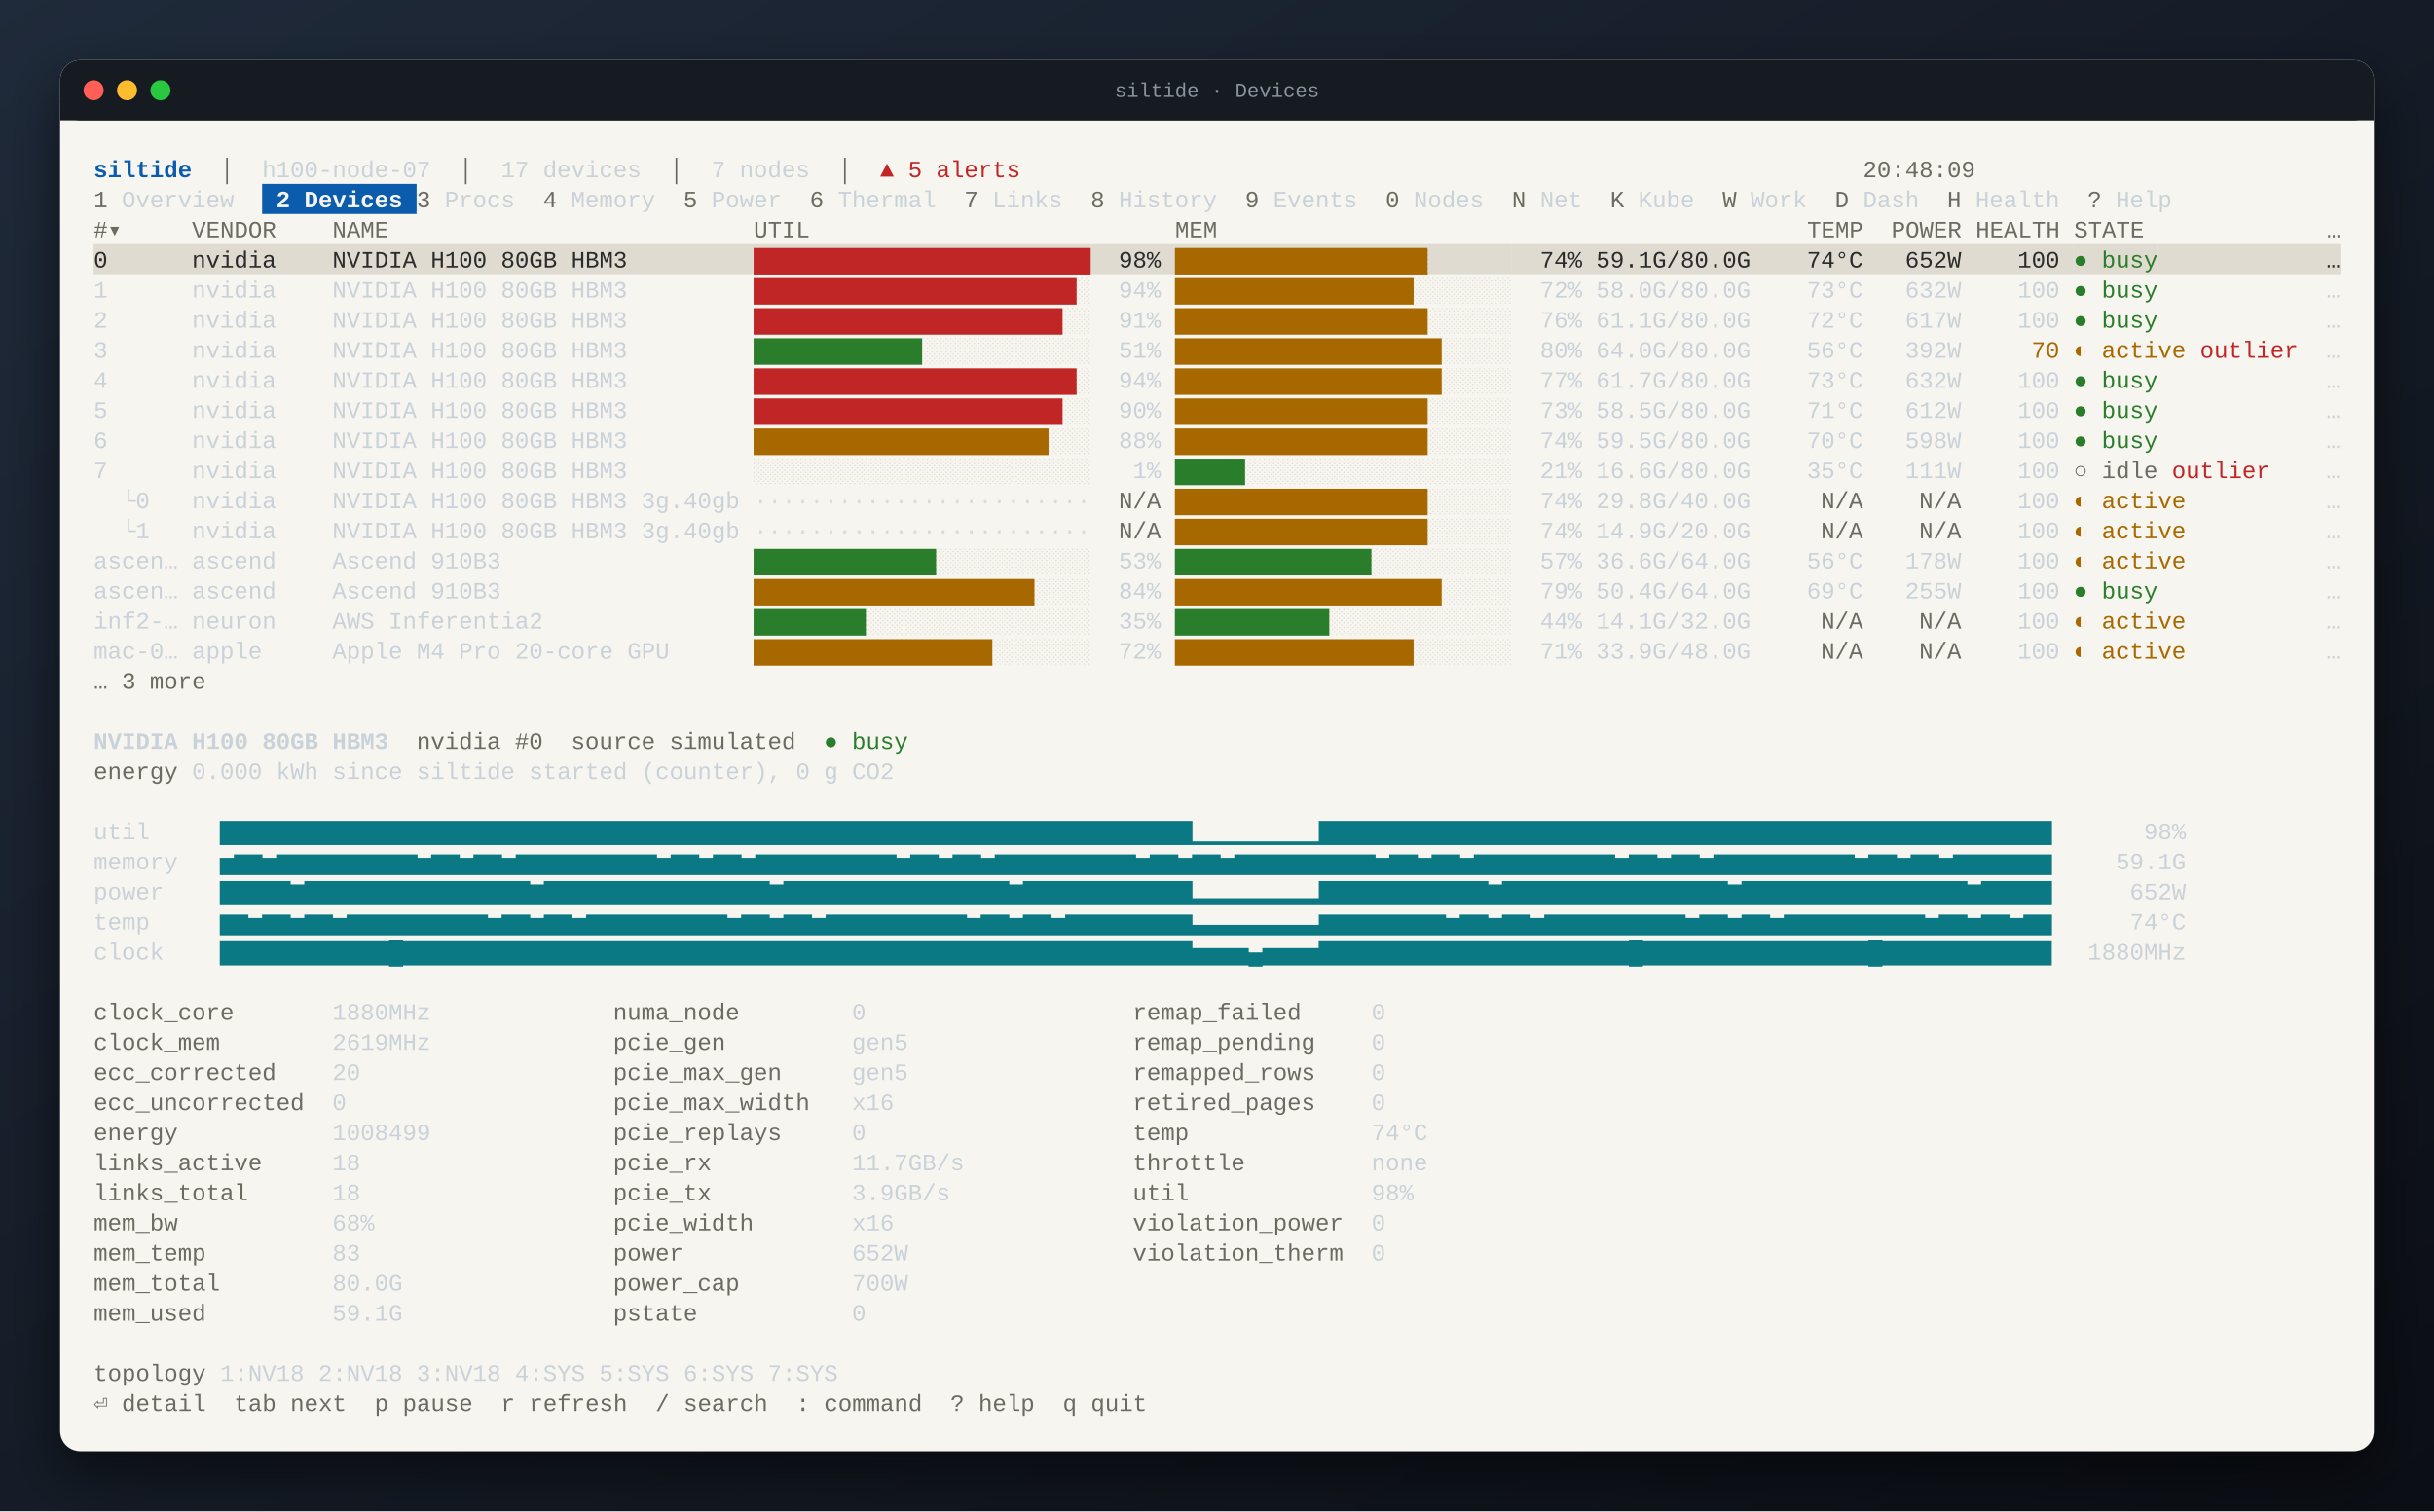
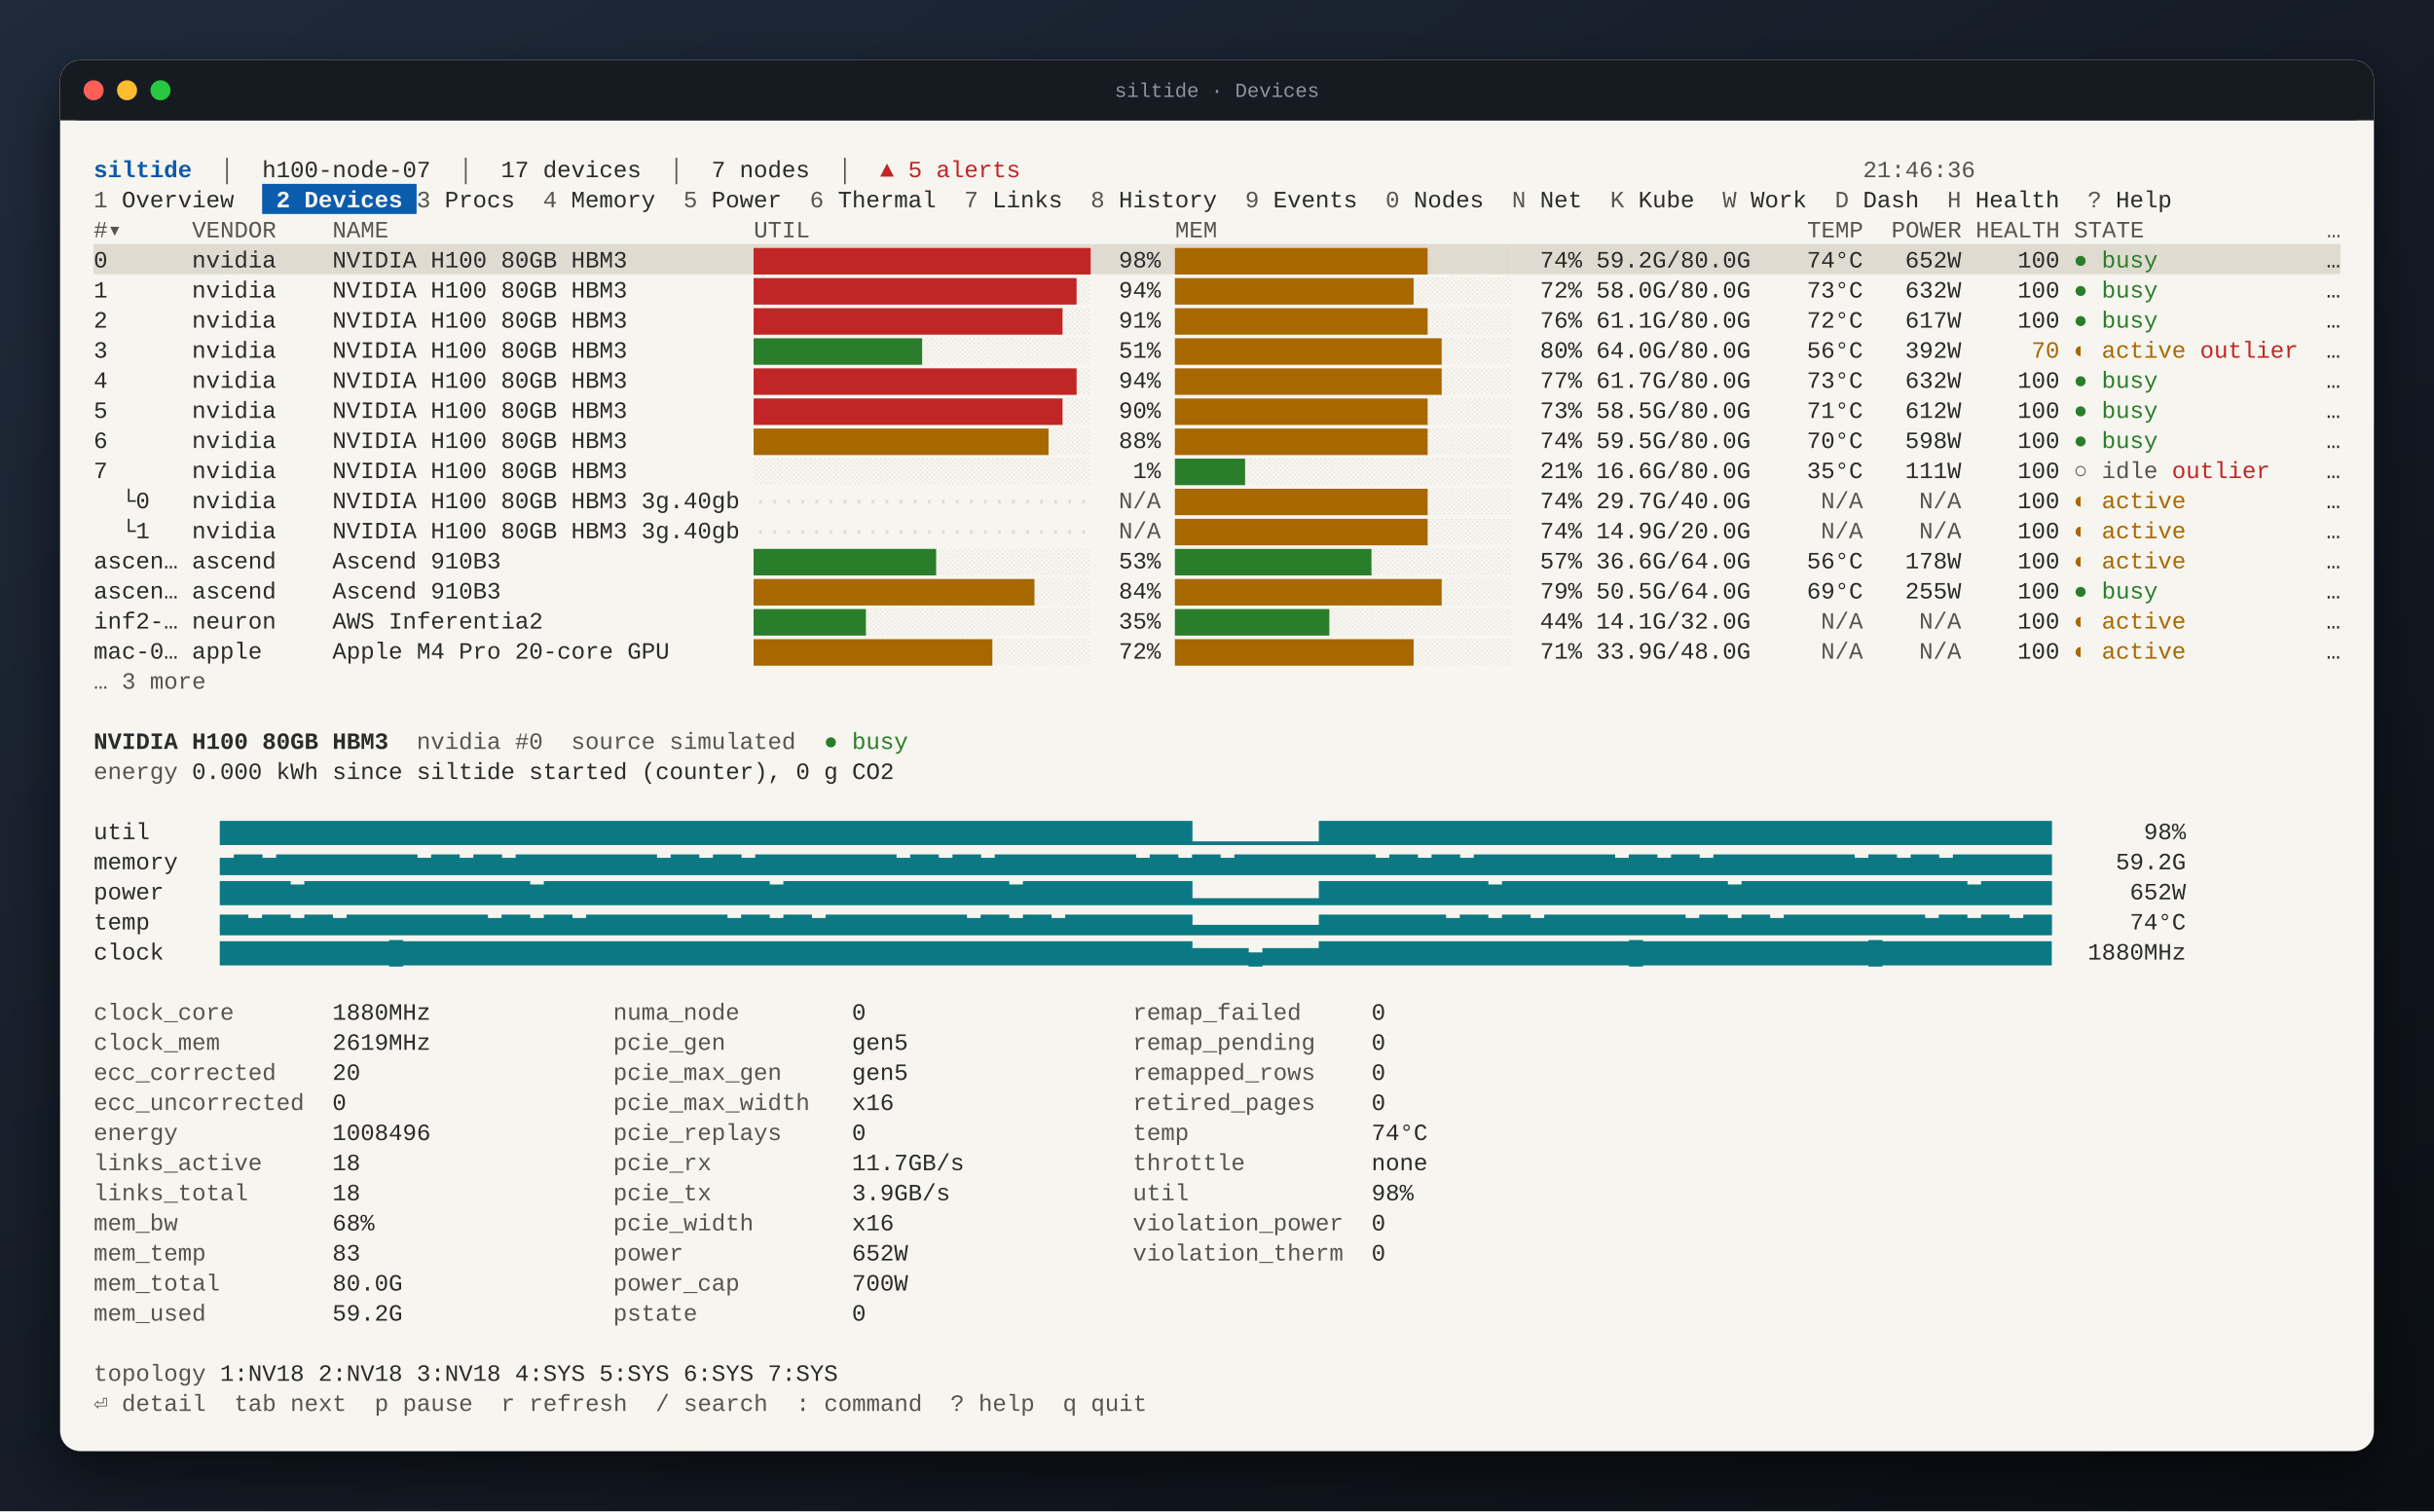
<svg xmlns="http://www.w3.org/2000/svg" width="1456" height="904" viewBox="0 0 1456 904" font-family="JetBrains Mono, SFMono-Regular, Menlo, Consolas, Liberation Mono, monospace" font-size="14">
  <defs>
    <linearGradient id="desk" x1="0" y1="0" x2="1" y2="1">
      <stop offset="0" stop-color="#1f2a3a" />
      <stop offset="1" stop-color="#0b0e14" />
    </linearGradient>
    <filter id="shadow" x="-10%" y="-10%" width="120%" height="130%">
      <feDropShadow dx="0" dy="14" stdDeviation="16" flood-color="#000" flood-opacity="0.55" />
    </filter>
  </defs>
  <rect width="100%" height="100%" fill="url(#desk)" />
  <rect x="36" y="36" width="1384" height="832" rx="12" fill="#f7f5ef" filter="url(#shadow)" />
  <rect x="36" y="36" width="1384" height="36" rx="12" fill="#161b22" />
  <rect x="36" y="60" width="1384" height="12" fill="#161b22" />
  <circle cx="56" cy="54" r="6" fill="#ff5f57" />
  <circle cx="76" cy="54" r="6" fill="#febc2e" />
  <circle cx="96" cy="54" r="6" fill="#28c840" />
  <text x="50%" y="58" text-anchor="middle" fill="#8b949e" font-size="12">siltide · Devices</text>
  <g xml:space="preserve" transform="translate(36 36)">
    <text y="70.0" fill="#2b2b2b" xml:space="preserve" style="white-space:pre">
      <tspan x="20.0" fill="#0b5cad" font-weight="bold">siltide</tspan>
-       <tspan x="78.8" fill="#6b6b61">  │  </tspan>
-       <tspan x="120.8" fill="#c9d1d9">h100-node-07</tspan>
-       <tspan x="221.6" fill="#6b6b61">  │  </tspan>
-       <tspan x="263.6" fill="#c9d1d9">17 devices</tspan>
-       <tspan x="347.6" fill="#6b6b61">  │  </tspan>
-       <tspan x="389.6" fill="#c9d1d9">7 nodes</tspan>
-       <tspan x="448.4" fill="#6b6b61">  │  </tspan>
+       <tspan x="78.8" fill="#55554d">  │  </tspan>
+       <tspan x="120.8">h100-node-07</tspan>
+       <tspan x="221.6" fill="#55554d">  │  </tspan>
+       <tspan x="263.6">17 devices</tspan>
+       <tspan x="347.6" fill="#55554d">  │  </tspan>
+       <tspan x="389.6">7 nodes</tspan>
+       <tspan x="448.4" fill="#55554d">  │  </tspan>
      <tspan x="490.4" fill="#c02626">▲ 5 alerts</tspan>
-       <tspan x="1078.4" fill="#6b6b61">20:48:09                         </tspan>
+       <tspan x="1078.4" fill="#55554d">21:46:36                         </tspan>
    </text>
    <rect x="120.8" y="74.0" width="92.4" height="18.0" fill="#0b5cad" />
    <text y="88.0" fill="#2b2b2b" xml:space="preserve" style="white-space:pre">
-       <tspan x="20.0" fill="#6b6b61">1</tspan>
-       <tspan x="28.4" fill="#c9d1d9"> Overview  </tspan>
+       <tspan x="20.0" fill="#55554d">1</tspan>
+       <tspan x="28.4"> Overview  </tspan>
      <tspan x="120.8" fill="#f7f5ef" font-weight="bold"> 2 Devices </tspan>
-       <tspan x="213.2" fill="#6b6b61">3</tspan>
-       <tspan x="221.6" fill="#c9d1d9"> Procs  </tspan>
-       <tspan x="288.8" fill="#6b6b61">4</tspan>
-       <tspan x="297.2" fill="#c9d1d9"> Memory  </tspan>
-       <tspan x="372.8" fill="#6b6b61">5</tspan>
-       <tspan x="381.2" fill="#c9d1d9"> Power  </tspan>
-       <tspan x="448.4" fill="#6b6b61">6</tspan>
-       <tspan x="456.8" fill="#c9d1d9"> Thermal  </tspan>
-       <tspan x="540.8" fill="#6b6b61">7</tspan>
-       <tspan x="549.2" fill="#c9d1d9"> Links  </tspan>
-       <tspan x="616.4" fill="#6b6b61">8</tspan>
-       <tspan x="624.8" fill="#c9d1d9"> History  </tspan>
-       <tspan x="708.8" fill="#6b6b61">9</tspan>
-       <tspan x="717.2" fill="#c9d1d9"> Events  </tspan>
-       <tspan x="792.8" fill="#6b6b61">0</tspan>
-       <tspan x="801.2" fill="#c9d1d9"> Nodes  </tspan>
-       <tspan x="868.4" fill="#6b6b61">N</tspan>
-       <tspan x="876.8" fill="#c9d1d9"> Net  </tspan>
-       <tspan x="927.2" fill="#6b6b61">K</tspan>
-       <tspan x="935.6" fill="#c9d1d9"> Kube  </tspan>
-       <tspan x="994.4" fill="#6b6b61">W</tspan>
-       <tspan x="1002.8" fill="#c9d1d9"> Work  </tspan>
-       <tspan x="1061.6" fill="#6b6b61">D</tspan>
-       <tspan x="1070.0" fill="#c9d1d9"> Dash  </tspan>
-       <tspan x="1128.8" fill="#6b6b61">H</tspan>
-       <tspan x="1137.2" fill="#c9d1d9"> Health  </tspan>
-       <tspan x="1212.8" fill="#6b6b61">?</tspan>
-       <tspan x="1221.2" fill="#c9d1d9"> Help  </tspan>
+       <tspan x="213.2" fill="#55554d">3</tspan>
+       <tspan x="221.6"> Procs  </tspan>
+       <tspan x="288.8" fill="#55554d">4</tspan>
+       <tspan x="297.2"> Memory  </tspan>
+       <tspan x="372.8" fill="#55554d">5</tspan>
+       <tspan x="381.2"> Power  </tspan>
+       <tspan x="448.4" fill="#55554d">6</tspan>
+       <tspan x="456.8"> Thermal  </tspan>
+       <tspan x="540.8" fill="#55554d">7</tspan>
+       <tspan x="549.2"> Links  </tspan>
+       <tspan x="616.4" fill="#55554d">8</tspan>
+       <tspan x="624.8"> History  </tspan>
+       <tspan x="708.8" fill="#55554d">9</tspan>
+       <tspan x="717.2"> Events  </tspan>
+       <tspan x="792.8" fill="#55554d">0</tspan>
+       <tspan x="801.2"> Nodes  </tspan>
+       <tspan x="868.4" fill="#55554d">N</tspan>
+       <tspan x="876.8"> Net  </tspan>
+       <tspan x="927.2" fill="#55554d">K</tspan>
+       <tspan x="935.6"> Kube  </tspan>
+       <tspan x="994.4" fill="#55554d">W</tspan>
+       <tspan x="1002.8"> Work  </tspan>
+       <tspan x="1061.6" fill="#55554d">D</tspan>
+       <tspan x="1070.0"> Dash  </tspan>
+       <tspan x="1128.8" fill="#55554d">H</tspan>
+       <tspan x="1137.2"> Health  </tspan>
+       <tspan x="1212.8" fill="#55554d">?</tspan>
+       <tspan x="1221.2"> Help  </tspan>
    </text>
    <text y="106.0" fill="#2b2b2b" xml:space="preserve" style="white-space:pre">
-       <tspan x="20.0" fill="#6b6b61">#▾     VENDOR    NAME                          UTIL                          MEM                                          TEMP  POWER HEALTH STATE             …</tspan>
+       <tspan x="20.0" fill="#55554d">#▾     VENDOR    NAME                          UTIL                          MEM                                          TEMP  POWER HEALTH STATE             …</tspan>
    </text>
    <rect x="20.0" y="110.0" width="394.8" height="18.0" fill="#dfdbd0" />
    <rect x="414.8" y="110.0" width="201.6" height="18.0" fill="#dfdbd0" />
    <rect x="616.4" y="110.0" width="50.4" height="18.0" fill="#dfdbd0" />
    <rect x="666.8" y="110.0" width="151.2" height="18.0" fill="#dfdbd0" />
    <rect x="818.0" y="110.0" width="50.4" height="18.0" fill="#dfdbd0" />
    <rect x="868.4" y="110.0" width="336.0" height="18.0" fill="#dfdbd0" />
    <rect x="1204.4" y="110.0" width="50.4" height="18.0" fill="#dfdbd0" />
    <rect x="1254.8" y="110.0" width="109.2" height="18.0" fill="#dfdbd0" />
    <text y="124.0" fill="#2b2b2b" xml:space="preserve" style="white-space:pre">
      <tspan x="20.0">0      nvidia    NVIDIA H100 80GB HBM3         </tspan>
      <tspan x="414.8" fill="#c02626">████████████████████████</tspan>
      <tspan x="616.4">  98% </tspan>
      <tspan x="666.8" fill="#a86800">██████████████████</tspan>
      <tspan x="818.0" fill="#dfdbd0">░░░░░░</tspan>
-       <tspan x="868.4">  74% 59.1G/80.0G    74°C   652W    100 </tspan>
+       <tspan x="868.4">  74% 59.2G/80.0G    74°C   652W    100 </tspan>
      <tspan x="1204.4" fill="#2a7d2a">● busy</tspan>
      <tspan x="1254.8">            …</tspan>
    </text>
    <text y="142.0" fill="#2b2b2b" xml:space="preserve" style="white-space:pre">
-       <tspan x="20.0" fill="#c9d1d9">1      nvidia    NVIDIA H100 80GB HBM3         </tspan>
+       <tspan x="20.0">1      nvidia    NVIDIA H100 80GB HBM3         </tspan>
      <tspan x="414.8" fill="#c02626">███████████████████████</tspan>
      <tspan x="608.0" fill="#dfdbd0">░</tspan>
-       <tspan x="616.4" fill="#c9d1d9">  94% </tspan>
+       <tspan x="616.4">  94% </tspan>
      <tspan x="666.8" fill="#a86800">█████████████████</tspan>
      <tspan x="809.6" fill="#dfdbd0">░░░░░░░</tspan>
-       <tspan x="868.4" fill="#c9d1d9">  72% 58.0G/80.0G    73°C   632W    100 </tspan>
-       <tspan x="1204.4" fill="#2a7d2a">● busy</tspan>
-       <tspan x="1254.8" fill="#c9d1d9">            …</tspan>
+       <tspan x="868.4">  72% 58.0G/80.0G    73°C   632W    100 </tspan>
+       <tspan x="1204.4" fill="#2a7d2a">● busy</tspan>
+       <tspan x="1254.8">            …</tspan>
    </text>
    <text y="160.0" fill="#2b2b2b" xml:space="preserve" style="white-space:pre">
-       <tspan x="20.0" fill="#c9d1d9">2      nvidia    NVIDIA H100 80GB HBM3         </tspan>
+       <tspan x="20.0">2      nvidia    NVIDIA H100 80GB HBM3         </tspan>
      <tspan x="414.8" fill="#c02626">██████████████████████</tspan>
      <tspan x="599.6" fill="#dfdbd0">░░</tspan>
-       <tspan x="616.4" fill="#c9d1d9">  91% </tspan>
-       <tspan x="666.8" fill="#a86800">██████████████████</tspan>
-       <tspan x="818.0" fill="#dfdbd0">░░░░░░</tspan>
-       <tspan x="868.4" fill="#c9d1d9">  76% 61.1G/80.0G    72°C   617W    100 </tspan>
-       <tspan x="1204.4" fill="#2a7d2a">● busy</tspan>
-       <tspan x="1254.8" fill="#c9d1d9">            …</tspan>
+       <tspan x="616.4">  91% </tspan>
+       <tspan x="666.8" fill="#a86800">██████████████████</tspan>
+       <tspan x="818.0" fill="#dfdbd0">░░░░░░</tspan>
+       <tspan x="868.4">  76% 61.1G/80.0G    72°C   617W    100 </tspan>
+       <tspan x="1204.4" fill="#2a7d2a">● busy</tspan>
+       <tspan x="1254.8">            …</tspan>
    </text>
    <text y="178.0" fill="#2b2b2b" xml:space="preserve" style="white-space:pre">
-       <tspan x="20.0" fill="#c9d1d9">3      nvidia    NVIDIA H100 80GB HBM3         </tspan>
+       <tspan x="20.0">3      nvidia    NVIDIA H100 80GB HBM3         </tspan>
      <tspan x="414.8" fill="#2a7d2a">████████████</tspan>
      <tspan x="515.6" fill="#dfdbd0">░░░░░░░░░░░░</tspan>
-       <tspan x="616.4" fill="#c9d1d9">  51% </tspan>
+       <tspan x="616.4">  51% </tspan>
      <tspan x="666.8" fill="#a86800">███████████████████</tspan>
      <tspan x="826.4" fill="#dfdbd0">░░░░░</tspan>
-       <tspan x="868.4" fill="#c9d1d9">  80% 64.0G/80.0G    56°C   392W     </tspan>
+       <tspan x="868.4">  80% 64.0G/80.0G    56°C   392W     </tspan>
      <tspan x="1179.2" fill="#a86800">70</tspan>
      <tspan x="1204.4" fill="#a86800">◐ active</tspan>
      <tspan x="1280.0" fill="#c02626">outlier</tspan>
-       <tspan x="1338.8" fill="#c9d1d9">  …</tspan>
+       <tspan x="1338.8">  …</tspan>
    </text>
    <text y="196.0" fill="#2b2b2b" xml:space="preserve" style="white-space:pre">
-       <tspan x="20.0" fill="#c9d1d9">4      nvidia    NVIDIA H100 80GB HBM3         </tspan>
+       <tspan x="20.0">4      nvidia    NVIDIA H100 80GB HBM3         </tspan>
      <tspan x="414.8" fill="#c02626">███████████████████████</tspan>
      <tspan x="608.0" fill="#dfdbd0">░</tspan>
-       <tspan x="616.4" fill="#c9d1d9">  94% </tspan>
+       <tspan x="616.4">  94% </tspan>
      <tspan x="666.8" fill="#a86800">███████████████████</tspan>
      <tspan x="826.4" fill="#dfdbd0">░░░░░</tspan>
-       <tspan x="868.4" fill="#c9d1d9">  77% 61.7G/80.0G    73°C   632W    100 </tspan>
-       <tspan x="1204.4" fill="#2a7d2a">● busy</tspan>
-       <tspan x="1254.8" fill="#c9d1d9">            …</tspan>
+       <tspan x="868.4">  77% 61.7G/80.0G    73°C   632W    100 </tspan>
+       <tspan x="1204.4" fill="#2a7d2a">● busy</tspan>
+       <tspan x="1254.8">            …</tspan>
    </text>
    <text y="214.0" fill="#2b2b2b" xml:space="preserve" style="white-space:pre">
-       <tspan x="20.0" fill="#c9d1d9">5      nvidia    NVIDIA H100 80GB HBM3         </tspan>
+       <tspan x="20.0">5      nvidia    NVIDIA H100 80GB HBM3         </tspan>
      <tspan x="414.8" fill="#c02626">██████████████████████</tspan>
      <tspan x="599.6" fill="#dfdbd0">░░</tspan>
-       <tspan x="616.4" fill="#c9d1d9">  90% </tspan>
-       <tspan x="666.8" fill="#a86800">██████████████████</tspan>
-       <tspan x="818.0" fill="#dfdbd0">░░░░░░</tspan>
-       <tspan x="868.4" fill="#c9d1d9">  73% 58.5G/80.0G    71°C   612W    100 </tspan>
-       <tspan x="1204.4" fill="#2a7d2a">● busy</tspan>
-       <tspan x="1254.8" fill="#c9d1d9">            …</tspan>
+       <tspan x="616.4">  90% </tspan>
+       <tspan x="666.8" fill="#a86800">██████████████████</tspan>
+       <tspan x="818.0" fill="#dfdbd0">░░░░░░</tspan>
+       <tspan x="868.4">  73% 58.5G/80.0G    71°C   612W    100 </tspan>
+       <tspan x="1204.4" fill="#2a7d2a">● busy</tspan>
+       <tspan x="1254.8">            …</tspan>
    </text>
    <text y="232.0" fill="#2b2b2b" xml:space="preserve" style="white-space:pre">
-       <tspan x="20.0" fill="#c9d1d9">6      nvidia    NVIDIA H100 80GB HBM3         </tspan>
+       <tspan x="20.0">6      nvidia    NVIDIA H100 80GB HBM3         </tspan>
      <tspan x="414.8" fill="#a86800">█████████████████████</tspan>
      <tspan x="591.2" fill="#dfdbd0">░░░</tspan>
-       <tspan x="616.4" fill="#c9d1d9">  88% </tspan>
-       <tspan x="666.8" fill="#a86800">██████████████████</tspan>
-       <tspan x="818.0" fill="#dfdbd0">░░░░░░</tspan>
-       <tspan x="868.4" fill="#c9d1d9">  74% 59.5G/80.0G    70°C   598W    100 </tspan>
-       <tspan x="1204.4" fill="#2a7d2a">● busy</tspan>
-       <tspan x="1254.8" fill="#c9d1d9">            …</tspan>
+       <tspan x="616.4">  88% </tspan>
+       <tspan x="666.8" fill="#a86800">██████████████████</tspan>
+       <tspan x="818.0" fill="#dfdbd0">░░░░░░</tspan>
+       <tspan x="868.4">  74% 59.5G/80.0G    70°C   598W    100 </tspan>
+       <tspan x="1204.4" fill="#2a7d2a">● busy</tspan>
+       <tspan x="1254.8">            …</tspan>
    </text>
    <text y="250.0" fill="#2b2b2b" xml:space="preserve" style="white-space:pre">
-       <tspan x="20.0" fill="#c9d1d9">7      nvidia    NVIDIA H100 80GB HBM3         </tspan>
+       <tspan x="20.0">7      nvidia    NVIDIA H100 80GB HBM3         </tspan>
      <tspan x="414.8" fill="#dfdbd0">░░░░░░░░░░░░░░░░░░░░░░░░</tspan>
-       <tspan x="616.4" fill="#c9d1d9">   1% </tspan>
+       <tspan x="616.4">   1% </tspan>
      <tspan x="666.8" fill="#2a7d2a">█████</tspan>
      <tspan x="708.8" fill="#dfdbd0">░░░░░░░░░░░░░░░░░░░</tspan>
-       <tspan x="868.4" fill="#c9d1d9">  21% 16.6G/80.0G    35°C   111W    100 </tspan>
-       <tspan x="1204.4" fill="#6b6b61">○ idle</tspan>
+       <tspan x="868.4">  21% 16.6G/80.0G    35°C   111W    100 </tspan>
+       <tspan x="1204.4" fill="#55554d">○ idle</tspan>
      <tspan x="1263.2" fill="#c02626">outlier</tspan>
-       <tspan x="1322.0" fill="#c9d1d9">    …</tspan>
+       <tspan x="1322.0">    …</tspan>
    </text>
    <text y="268.0" fill="#2b2b2b" xml:space="preserve" style="white-space:pre">
-       <tspan x="20.0" fill="#c9d1d9">  └0   nvidia    NVIDIA H100 80GB HBM3 3g.40gb </tspan>
+       <tspan x="20.0">  └0   nvidia    NVIDIA H100 80GB HBM3 3g.40gb </tspan>
      <tspan x="414.8" fill="#dfdbd0">························</tspan>
-       <tspan x="633.2" fill="#6b6b61">N/A</tspan>
-       <tspan x="666.8" fill="#a86800">██████████████████</tspan>
-       <tspan x="818.0" fill="#dfdbd0">░░░░░░</tspan>
-       <tspan x="868.4" fill="#c9d1d9">  74% 29.8G/40.0G     </tspan>
-       <tspan x="1053.2" fill="#6b6b61">N/A</tspan>
-       <tspan x="1112.0" fill="#6b6b61">N/A</tspan>
-       <tspan x="1137.2" fill="#c9d1d9">    100 </tspan>
-       <tspan x="1204.4" fill="#a86800">◐ active</tspan>
-       <tspan x="1271.6" fill="#c9d1d9">          …</tspan>
+       <tspan x="633.2" fill="#55554d">N/A</tspan>
+       <tspan x="666.8" fill="#a86800">██████████████████</tspan>
+       <tspan x="818.0" fill="#dfdbd0">░░░░░░</tspan>
+       <tspan x="868.4">  74% 29.7G/40.0G     </tspan>
+       <tspan x="1053.2" fill="#55554d">N/A</tspan>
+       <tspan x="1112.0" fill="#55554d">N/A</tspan>
+       <tspan x="1137.2">    100 </tspan>
+       <tspan x="1204.4" fill="#a86800">◐ active</tspan>
+       <tspan x="1271.6">          …</tspan>
    </text>
    <text y="286.0" fill="#2b2b2b" xml:space="preserve" style="white-space:pre">
-       <tspan x="20.0" fill="#c9d1d9">  └1   nvidia    NVIDIA H100 80GB HBM3 3g.40gb </tspan>
+       <tspan x="20.0">  └1   nvidia    NVIDIA H100 80GB HBM3 3g.40gb </tspan>
      <tspan x="414.8" fill="#dfdbd0">························</tspan>
-       <tspan x="633.2" fill="#6b6b61">N/A</tspan>
-       <tspan x="666.8" fill="#a86800">██████████████████</tspan>
-       <tspan x="818.0" fill="#dfdbd0">░░░░░░</tspan>
-       <tspan x="868.4" fill="#c9d1d9">  74% 14.9G/20.0G     </tspan>
-       <tspan x="1053.2" fill="#6b6b61">N/A</tspan>
-       <tspan x="1112.0" fill="#6b6b61">N/A</tspan>
-       <tspan x="1137.2" fill="#c9d1d9">    100 </tspan>
-       <tspan x="1204.4" fill="#a86800">◐ active</tspan>
-       <tspan x="1271.6" fill="#c9d1d9">          …</tspan>
+       <tspan x="633.2" fill="#55554d">N/A</tspan>
+       <tspan x="666.8" fill="#a86800">██████████████████</tspan>
+       <tspan x="818.0" fill="#dfdbd0">░░░░░░</tspan>
+       <tspan x="868.4">  74% 14.9G/20.0G     </tspan>
+       <tspan x="1053.2" fill="#55554d">N/A</tspan>
+       <tspan x="1112.0" fill="#55554d">N/A</tspan>
+       <tspan x="1137.2">    100 </tspan>
+       <tspan x="1204.4" fill="#a86800">◐ active</tspan>
+       <tspan x="1271.6">          …</tspan>
    </text>
    <text y="304.0" fill="#2b2b2b" xml:space="preserve" style="white-space:pre">
-       <tspan x="20.0" fill="#c9d1d9">ascen… ascend    Ascend 910B3                  </tspan>
+       <tspan x="20.0">ascen… ascend    Ascend 910B3                  </tspan>
      <tspan x="414.8" fill="#2a7d2a">█████████████</tspan>
      <tspan x="524.0" fill="#dfdbd0">░░░░░░░░░░░</tspan>
-       <tspan x="616.4" fill="#c9d1d9">  53% </tspan>
+       <tspan x="616.4">  53% </tspan>
      <tspan x="666.8" fill="#2a7d2a">██████████████</tspan>
      <tspan x="784.4" fill="#dfdbd0">░░░░░░░░░░</tspan>
-       <tspan x="868.4" fill="#c9d1d9">  57% 36.6G/64.0G    56°C   178W    100 </tspan>
-       <tspan x="1204.4" fill="#a86800">◐ active</tspan>
-       <tspan x="1271.6" fill="#c9d1d9">          …</tspan>
+       <tspan x="868.4">  57% 36.6G/64.0G    56°C   178W    100 </tspan>
+       <tspan x="1204.4" fill="#a86800">◐ active</tspan>
+       <tspan x="1271.6">          …</tspan>
    </text>
    <text y="322.0" fill="#2b2b2b" xml:space="preserve" style="white-space:pre">
-       <tspan x="20.0" fill="#c9d1d9">ascen… ascend    Ascend 910B3                  </tspan>
+       <tspan x="20.0">ascen… ascend    Ascend 910B3                  </tspan>
      <tspan x="414.8" fill="#a86800">████████████████████</tspan>
      <tspan x="582.8" fill="#dfdbd0">░░░░</tspan>
-       <tspan x="616.4" fill="#c9d1d9">  84% </tspan>
+       <tspan x="616.4">  84% </tspan>
      <tspan x="666.8" fill="#a86800">███████████████████</tspan>
      <tspan x="826.4" fill="#dfdbd0">░░░░░</tspan>
-       <tspan x="868.4" fill="#c9d1d9">  79% 50.4G/64.0G    69°C   255W    100 </tspan>
-       <tspan x="1204.4" fill="#2a7d2a">● busy</tspan>
-       <tspan x="1254.8" fill="#c9d1d9">            …</tspan>
+       <tspan x="868.4">  79% 50.5G/64.0G    69°C   255W    100 </tspan>
+       <tspan x="1204.4" fill="#2a7d2a">● busy</tspan>
+       <tspan x="1254.8">            …</tspan>
    </text>
    <text y="340.0" fill="#2b2b2b" xml:space="preserve" style="white-space:pre">
-       <tspan x="20.0" fill="#c9d1d9">inf2-… neuron    AWS Inferentia2               </tspan>
+       <tspan x="20.0">inf2-… neuron    AWS Inferentia2               </tspan>
      <tspan x="414.8" fill="#2a7d2a">████████</tspan>
      <tspan x="482.0" fill="#dfdbd0">░░░░░░░░░░░░░░░░</tspan>
-       <tspan x="616.4" fill="#c9d1d9">  35% </tspan>
+       <tspan x="616.4">  35% </tspan>
      <tspan x="666.8" fill="#2a7d2a">███████████</tspan>
      <tspan x="759.2" fill="#dfdbd0">░░░░░░░░░░░░░</tspan>
-       <tspan x="868.4" fill="#c9d1d9">  44% 14.1G/32.0G     </tspan>
-       <tspan x="1053.2" fill="#6b6b61">N/A</tspan>
-       <tspan x="1112.0" fill="#6b6b61">N/A</tspan>
-       <tspan x="1137.2" fill="#c9d1d9">    100 </tspan>
-       <tspan x="1204.4" fill="#a86800">◐ active</tspan>
-       <tspan x="1271.6" fill="#c9d1d9">          …</tspan>
+       <tspan x="868.4">  44% 14.1G/32.0G     </tspan>
+       <tspan x="1053.2" fill="#55554d">N/A</tspan>
+       <tspan x="1112.0" fill="#55554d">N/A</tspan>
+       <tspan x="1137.2">    100 </tspan>
+       <tspan x="1204.4" fill="#a86800">◐ active</tspan>
+       <tspan x="1271.6">          …</tspan>
    </text>
    <text y="358.0" fill="#2b2b2b" xml:space="preserve" style="white-space:pre">
-       <tspan x="20.0" fill="#c9d1d9">mac-0… apple     Apple M4 Pro 20-core GPU      </tspan>
+       <tspan x="20.0">mac-0… apple     Apple M4 Pro 20-core GPU      </tspan>
      <tspan x="414.8" fill="#a86800">█████████████████</tspan>
      <tspan x="557.6" fill="#dfdbd0">░░░░░░░</tspan>
-       <tspan x="616.4" fill="#c9d1d9">  72% </tspan>
+       <tspan x="616.4">  72% </tspan>
      <tspan x="666.8" fill="#a86800">█████████████████</tspan>
      <tspan x="809.6" fill="#dfdbd0">░░░░░░░</tspan>
-       <tspan x="868.4" fill="#c9d1d9">  71% 33.9G/48.0G     </tspan>
-       <tspan x="1053.2" fill="#6b6b61">N/A</tspan>
-       <tspan x="1112.0" fill="#6b6b61">N/A</tspan>
-       <tspan x="1137.2" fill="#c9d1d9">    100 </tspan>
-       <tspan x="1204.4" fill="#a86800">◐ active</tspan>
-       <tspan x="1271.6" fill="#c9d1d9">          …</tspan>
+       <tspan x="868.4">  71% 33.9G/48.0G     </tspan>
+       <tspan x="1053.2" fill="#55554d">N/A</tspan>
+       <tspan x="1112.0" fill="#55554d">N/A</tspan>
+       <tspan x="1137.2">    100 </tspan>
+       <tspan x="1204.4" fill="#a86800">◐ active</tspan>
+       <tspan x="1271.6">          …</tspan>
    </text>
    <text y="376.0" fill="#2b2b2b" xml:space="preserve" style="white-space:pre">
-       <tspan x="20.0" fill="#6b6b61">… 3 more</tspan>
+       <tspan x="20.0" fill="#55554d">… 3 more</tspan>
    </text>
    <text y="412.0" fill="#2b2b2b" xml:space="preserve" style="white-space:pre">
-       <tspan x="20.0" fill="#c9d1d9" font-weight="bold">NVIDIA H100 80GB HBM3</tspan>
-       <tspan x="213.2" fill="#6b6b61">nvidia #0  source simulated</tspan>
+       <tspan x="20.0" font-weight="bold">NVIDIA H100 80GB HBM3</tspan>
+       <tspan x="213.2" fill="#55554d">nvidia #0  source simulated</tspan>
      <tspan x="456.8" fill="#2a7d2a">● busy</tspan>
    </text>
    <text y="430.0" fill="#2b2b2b" xml:space="preserve" style="white-space:pre">
-       <tspan x="20.0" fill="#6b6b61">energy</tspan>
-       <tspan x="70.4" fill="#c9d1d9"> 0.000 kWh since siltide started (counter), 0 g CO2</tspan>
+       <tspan x="20.0" fill="#55554d">energy</tspan>
+       <tspan x="70.4"> 0.000 kWh since siltide started (counter), 0 g CO2</tspan>
    </text>
    <text y="466.0" fill="#2b2b2b" xml:space="preserve" style="white-space:pre">
-       <tspan x="20.0" fill="#c9d1d9">util     </tspan>
+       <tspan x="20.0">util     </tspan>
      <tspan x="95.6" fill="#0b7983">▇▇▇▇▇▇▇▇▇▇▇▇▇▇▇▇▇▇▇▇▇▇▇▇▇▇▇▇▇▇▇▇▇▇▇▇▇▇▇▇▇▇▇▇▇▇▇▇▇▇▇▇▇▇▇▇▇▇▇▇▇▇▇▇▇▇▇▇▇▁▁▁▁▁▁▁▁▁▇▇▇▇▇▇▇▇▇▇▇▇▇▇▇▇▇▇▇▇▇▇▇▇▇▇▇▇▇▇▇▇▇▇▇▇▇▇▇▇▇▇▇▇▇▇▇▇▇▇▇▇</tspan>
-       <tspan x="1187.6" fill="#c9d1d9">       98%</tspan>
+       <tspan x="1187.6">       98%</tspan>
    </text>
    <text y="484.0" fill="#2b2b2b" xml:space="preserve" style="white-space:pre">
-       <tspan x="20.0" fill="#c9d1d9">memory   </tspan>
+       <tspan x="20.0">memory   </tspan>
      <tspan x="95.6" fill="#0b7983">▅▆▆▅▆▆▆▆▆▆▆▆▆▆▅▆▆▅▆▆▅▆▆▆▆▆▆▆▆▆▆▅▆▆▅▆▆▅▆▆▆▆▆▆▆▆▆▆▅▆▆▅▆▆▅▆▆▆▆▆▆▆▆▆▆▅▆▆▅▆▆▅▆▆▆▆▆▆▆▆▆▆▅▆▆▅▆▆▅▆▆▆▆▆▆▆▆▆▆▅▆▆▅▆▆▅▆▆▆▆▆▆▆▆▆▆▅▆▆▅▆▆▅▆▆▆▆▆▆▆</tspan>
-       <tspan x="1187.6" fill="#c9d1d9">     59.1G</tspan>
+       <tspan x="1187.6">     59.2G</tspan>
    </text>
    <text y="502.0" fill="#2b2b2b" xml:space="preserve" style="white-space:pre">
-       <tspan x="20.0" fill="#c9d1d9">power    </tspan>
+       <tspan x="20.0">power    </tspan>
      <tspan x="95.6" fill="#0b7983">▇▇▇▇▇▆▇▇▇▇▇▇▇▇▇▇▇▇▇▇▇▇▆▇▇▇▇▇▇▇▇▇▇▇▇▇▇▇▇▆▇▇▇▇▇▇▇▇▇▇▇▇▇▇▇▇▆▇▇▇▇▇▇▇▇▇▇▇▇▂▂▂▂▂▂▂▂▂▇▇▇▇▇▇▇▇▇▇▇▇▆▇▇▇▇▇▇▇▇▇▇▇▇▇▇▇▇▆▇▇▇▇▇▇▇▇▇▇▇▇▇▇▇▇▆▇▇▇▇▇</tspan>
-       <tspan x="1187.6" fill="#c9d1d9">      652W</tspan>
+       <tspan x="1187.6">      652W</tspan>
    </text>
    <text y="520.0" fill="#2b2b2b" xml:space="preserve" style="white-space:pre">
-       <tspan x="20.0" fill="#c9d1d9">temp     </tspan>
+       <tspan x="20.0">temp     </tspan>
      <tspan x="95.6" fill="#0b7983">▆▆▅▆▆▅▆▆▅▆▆▆▆▆▆▆▆▆▆▅▆▆▅▆▆▅▆▆▆▆▆▆▆▆▆▆▅▆▆▅▆▆▅▆▆▆▆▆▆▆▆▆▆▅▆▆▅▆▆▅▆▆▆▆▆▆▆▆▆▃▃▃▃▃▃▃▃▃▆▆▆▆▆▆▆▆▆▅▆▆▅▆▆▅▆▆▆▆▆▆▆▆▆▆▅▆▆▅▆▆▅▆▆▆▆▆▆▆▆▆▆▅▆▆▅▆▆▅▆▆</tspan>
-       <tspan x="1187.6" fill="#c9d1d9">      74°C</tspan>
+       <tspan x="1187.6">      74°C</tspan>
    </text>
    <text y="538.0" fill="#2b2b2b" xml:space="preserve" style="white-space:pre">
-       <tspan x="20.0" fill="#c9d1d9">clock    </tspan>
+       <tspan x="20.0">clock    </tspan>
      <tspan x="95.6" fill="#0b7983">▇▇▇▇▇▇▇▇▇▇▇▇█▇▇▇▇▇▇▇▇▇▇▇▇▇▇▇▇▇▇▇▇▇▇▇▇▇▇▇▇▇▇▇▇▇▇▇▇▇▇▇▇▇▇▇▇▇▇▇▇▇▇▇▇▇▇▇▇▅▅▅▅▄▅▅▅▅▇▇▇▇▇▇▇▇▇▇▇▇▇▇▇▇▇▇▇▇▇▇█▇▇▇▇▇▇▇▇▇▇▇▇▇▇▇▇█▇▇▇▇▇▇▇▇▇▇▇▇</tspan>
-       <tspan x="1187.6" fill="#c9d1d9">   1880MHz</tspan>
+       <tspan x="1187.6">   1880MHz</tspan>
    </text>
    <text y="574.0" fill="#2b2b2b" xml:space="preserve" style="white-space:pre">
-       <tspan x="20.0" fill="#6b6b61">clock_core</tspan>
-       <tspan x="104.0" fill="#c9d1d9">       1880MHz             </tspan>
-       <tspan x="330.8" fill="#6b6b61">numa_node</tspan>
-       <tspan x="406.4" fill="#c9d1d9">        0                   </tspan>
-       <tspan x="641.6" fill="#6b6b61">remap_failed</tspan>
-       <tspan x="742.4" fill="#c9d1d9">     0</tspan>
+       <tspan x="20.0" fill="#55554d">clock_core</tspan>
+       <tspan x="104.0">       1880MHz             </tspan>
+       <tspan x="330.8" fill="#55554d">numa_node</tspan>
+       <tspan x="406.4">        0                   </tspan>
+       <tspan x="641.6" fill="#55554d">remap_failed</tspan>
+       <tspan x="742.4">     0</tspan>
    </text>
    <text y="592.0" fill="#2b2b2b" xml:space="preserve" style="white-space:pre">
-       <tspan x="20.0" fill="#6b6b61">clock_mem</tspan>
-       <tspan x="95.6" fill="#c9d1d9">        2619MHz             </tspan>
-       <tspan x="330.8" fill="#6b6b61">pcie_gen</tspan>
-       <tspan x="398.0" fill="#c9d1d9">         gen5                </tspan>
-       <tspan x="641.6" fill="#6b6b61">remap_pending</tspan>
-       <tspan x="750.8" fill="#c9d1d9">    0</tspan>
+       <tspan x="20.0" fill="#55554d">clock_mem</tspan>
+       <tspan x="95.6">        2619MHz             </tspan>
+       <tspan x="330.8" fill="#55554d">pcie_gen</tspan>
+       <tspan x="398.0">         gen5                </tspan>
+       <tspan x="641.6" fill="#55554d">remap_pending</tspan>
+       <tspan x="750.8">    0</tspan>
    </text>
    <text y="610.0" fill="#2b2b2b" xml:space="preserve" style="white-space:pre">
-       <tspan x="20.0" fill="#6b6b61">ecc_corrected</tspan>
-       <tspan x="129.2" fill="#c9d1d9">    20                  </tspan>
-       <tspan x="330.8" fill="#6b6b61">pcie_max_gen</tspan>
-       <tspan x="431.6" fill="#c9d1d9">     gen5                </tspan>
-       <tspan x="641.6" fill="#6b6b61">remapped_rows</tspan>
-       <tspan x="750.8" fill="#c9d1d9">    0</tspan>
+       <tspan x="20.0" fill="#55554d">ecc_corrected</tspan>
+       <tspan x="129.2">    20                  </tspan>
+       <tspan x="330.8" fill="#55554d">pcie_max_gen</tspan>
+       <tspan x="431.6">     gen5                </tspan>
+       <tspan x="641.6" fill="#55554d">remapped_rows</tspan>
+       <tspan x="750.8">    0</tspan>
    </text>
    <text y="628.0" fill="#2b2b2b" xml:space="preserve" style="white-space:pre">
-       <tspan x="20.0" fill="#6b6b61">ecc_uncorrected</tspan>
-       <tspan x="146.0" fill="#c9d1d9">  0                   </tspan>
-       <tspan x="330.8" fill="#6b6b61">pcie_max_width</tspan>
-       <tspan x="448.4" fill="#c9d1d9">   x16                 </tspan>
-       <tspan x="641.6" fill="#6b6b61">retired_pages</tspan>
-       <tspan x="750.8" fill="#c9d1d9">    0</tspan>
+       <tspan x="20.0" fill="#55554d">ecc_uncorrected</tspan>
+       <tspan x="146.0">  0                   </tspan>
+       <tspan x="330.8" fill="#55554d">pcie_max_width</tspan>
+       <tspan x="448.4">   x16                 </tspan>
+       <tspan x="641.6" fill="#55554d">retired_pages</tspan>
+       <tspan x="750.8">    0</tspan>
    </text>
    <text y="646.0" fill="#2b2b2b" xml:space="preserve" style="white-space:pre">
-       <tspan x="20.0" fill="#6b6b61">energy</tspan>
-       <tspan x="70.4" fill="#c9d1d9">           1008499             </tspan>
-       <tspan x="330.8" fill="#6b6b61">pcie_replays</tspan>
-       <tspan x="431.6" fill="#c9d1d9">     0                   </tspan>
-       <tspan x="641.6" fill="#6b6b61">temp</tspan>
-       <tspan x="675.2" fill="#c9d1d9">             74°C</tspan>
+       <tspan x="20.0" fill="#55554d">energy</tspan>
+       <tspan x="70.4">           1008496             </tspan>
+       <tspan x="330.8" fill="#55554d">pcie_replays</tspan>
+       <tspan x="431.6">     0                   </tspan>
+       <tspan x="641.6" fill="#55554d">temp</tspan>
+       <tspan x="675.2">             74°C</tspan>
    </text>
    <text y="664.0" fill="#2b2b2b" xml:space="preserve" style="white-space:pre">
-       <tspan x="20.0" fill="#6b6b61">links_active</tspan>
-       <tspan x="120.8" fill="#c9d1d9">     18                  </tspan>
-       <tspan x="330.8" fill="#6b6b61">pcie_rx</tspan>
-       <tspan x="389.6" fill="#c9d1d9">          11.7GB/s            </tspan>
-       <tspan x="641.6" fill="#6b6b61">throttle</tspan>
-       <tspan x="708.8" fill="#c9d1d9">         none</tspan>
+       <tspan x="20.0" fill="#55554d">links_active</tspan>
+       <tspan x="120.8">     18                  </tspan>
+       <tspan x="330.8" fill="#55554d">pcie_rx</tspan>
+       <tspan x="389.6">          11.7GB/s            </tspan>
+       <tspan x="641.6" fill="#55554d">throttle</tspan>
+       <tspan x="708.8">         none</tspan>
    </text>
    <text y="682.0" fill="#2b2b2b" xml:space="preserve" style="white-space:pre">
-       <tspan x="20.0" fill="#6b6b61">links_total</tspan>
-       <tspan x="112.4" fill="#c9d1d9">      18                  </tspan>
-       <tspan x="330.8" fill="#6b6b61">pcie_tx</tspan>
-       <tspan x="389.6" fill="#c9d1d9">          3.9GB/s             </tspan>
-       <tspan x="641.6" fill="#6b6b61">util</tspan>
-       <tspan x="675.2" fill="#c9d1d9">             98%</tspan>
+       <tspan x="20.0" fill="#55554d">links_total</tspan>
+       <tspan x="112.4">      18                  </tspan>
+       <tspan x="330.8" fill="#55554d">pcie_tx</tspan>
+       <tspan x="389.6">          3.9GB/s             </tspan>
+       <tspan x="641.6" fill="#55554d">util</tspan>
+       <tspan x="675.2">             98%</tspan>
    </text>
    <text y="700.0" fill="#2b2b2b" xml:space="preserve" style="white-space:pre">
-       <tspan x="20.0" fill="#6b6b61">mem_bw</tspan>
-       <tspan x="70.4" fill="#c9d1d9">           68%                 </tspan>
-       <tspan x="330.8" fill="#6b6b61">pcie_width</tspan>
-       <tspan x="414.8" fill="#c9d1d9">       x16                 </tspan>
-       <tspan x="641.6" fill="#6b6b61">violation_power</tspan>
-       <tspan x="767.6" fill="#c9d1d9">  0</tspan>
+       <tspan x="20.0" fill="#55554d">mem_bw</tspan>
+       <tspan x="70.4">           68%                 </tspan>
+       <tspan x="330.8" fill="#55554d">pcie_width</tspan>
+       <tspan x="414.8">       x16                 </tspan>
+       <tspan x="641.6" fill="#55554d">violation_power</tspan>
+       <tspan x="767.6">  0</tspan>
    </text>
    <text y="718.0" fill="#2b2b2b" xml:space="preserve" style="white-space:pre">
-       <tspan x="20.0" fill="#6b6b61">mem_temp</tspan>
-       <tspan x="87.2" fill="#c9d1d9">         83                  </tspan>
-       <tspan x="330.8" fill="#6b6b61">power</tspan>
-       <tspan x="372.8" fill="#c9d1d9">            652W                </tspan>
-       <tspan x="641.6" fill="#6b6b61">violation_therm</tspan>
-       <tspan x="767.6" fill="#c9d1d9">  0</tspan>
+       <tspan x="20.0" fill="#55554d">mem_temp</tspan>
+       <tspan x="87.2">         83                  </tspan>
+       <tspan x="330.8" fill="#55554d">power</tspan>
+       <tspan x="372.8">            652W                </tspan>
+       <tspan x="641.6" fill="#55554d">violation_therm</tspan>
+       <tspan x="767.6">  0</tspan>
    </text>
    <text y="736.0" fill="#2b2b2b" xml:space="preserve" style="white-space:pre">
-       <tspan x="20.0" fill="#6b6b61">mem_total</tspan>
-       <tspan x="95.6" fill="#c9d1d9">        80.0G               </tspan>
-       <tspan x="330.8" fill="#6b6b61">power_cap</tspan>
-       <tspan x="406.4" fill="#c9d1d9">        700W</tspan>
+       <tspan x="20.0" fill="#55554d">mem_total</tspan>
+       <tspan x="95.6">        80.0G               </tspan>
+       <tspan x="330.8" fill="#55554d">power_cap</tspan>
+       <tspan x="406.4">        700W</tspan>
    </text>
    <text y="754.0" fill="#2b2b2b" xml:space="preserve" style="white-space:pre">
-       <tspan x="20.0" fill="#6b6b61">mem_used</tspan>
-       <tspan x="87.2" fill="#c9d1d9">         59.1G               </tspan>
-       <tspan x="330.8" fill="#6b6b61">pstate</tspan>
-       <tspan x="381.2" fill="#c9d1d9">           0</tspan>
+       <tspan x="20.0" fill="#55554d">mem_used</tspan>
+       <tspan x="87.2">         59.2G               </tspan>
+       <tspan x="330.8" fill="#55554d">pstate</tspan>
+       <tspan x="381.2">           0</tspan>
    </text>
    <text y="790.0" fill="#2b2b2b" xml:space="preserve" style="white-space:pre">
-       <tspan x="20.0" fill="#6b6b61">topology</tspan>
-       <tspan x="87.2" fill="#c9d1d9"> 1:NV18 2:NV18 3:NV18 4:SYS 5:SYS 6:SYS 7:SYS</tspan>
+       <tspan x="20.0" fill="#55554d">topology</tspan>
+       <tspan x="87.2"> 1:NV18 2:NV18 3:NV18 4:SYS 5:SYS 6:SYS 7:SYS</tspan>
    </text>
    <text y="808.0" fill="#2b2b2b" xml:space="preserve" style="white-space:pre">
-       <tspan x="20.0" fill="#6b6b61">⏎ detail  tab next  p pause  r refresh  / search  : command  ? help  q quit</tspan>
+       <tspan x="20.0" fill="#55554d">⏎ detail  tab next  p pause  r refresh  / search  : command  ? help  q quit</tspan>
    </text>
  </g>
</svg>
